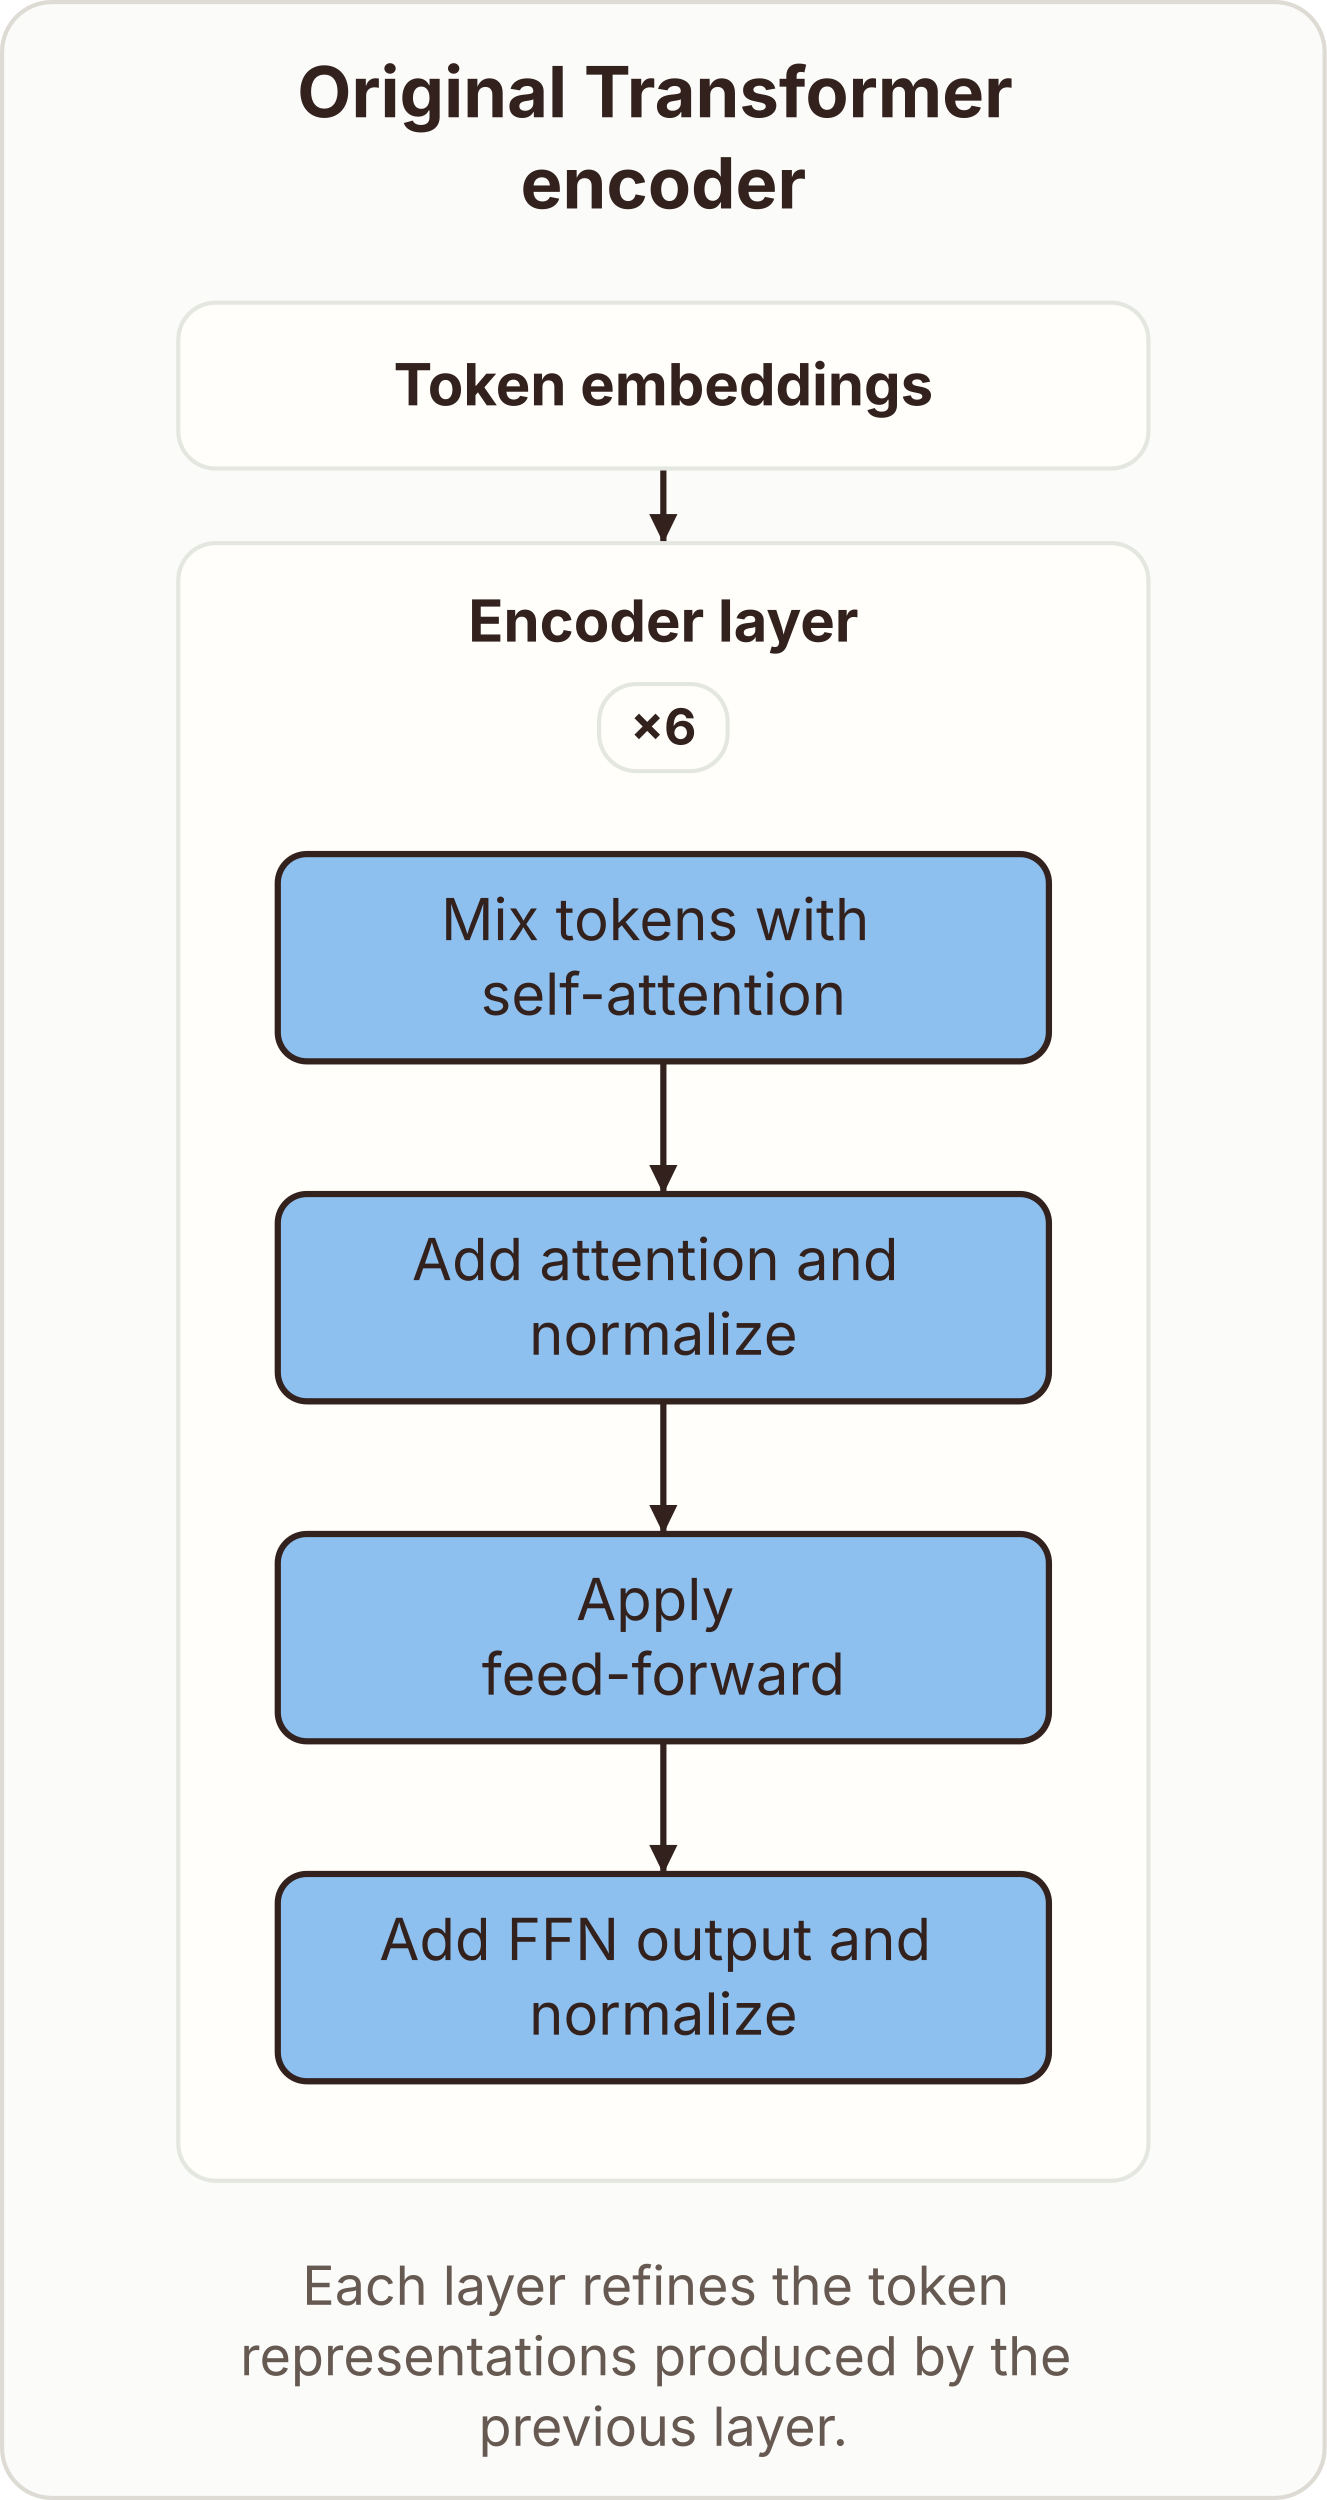
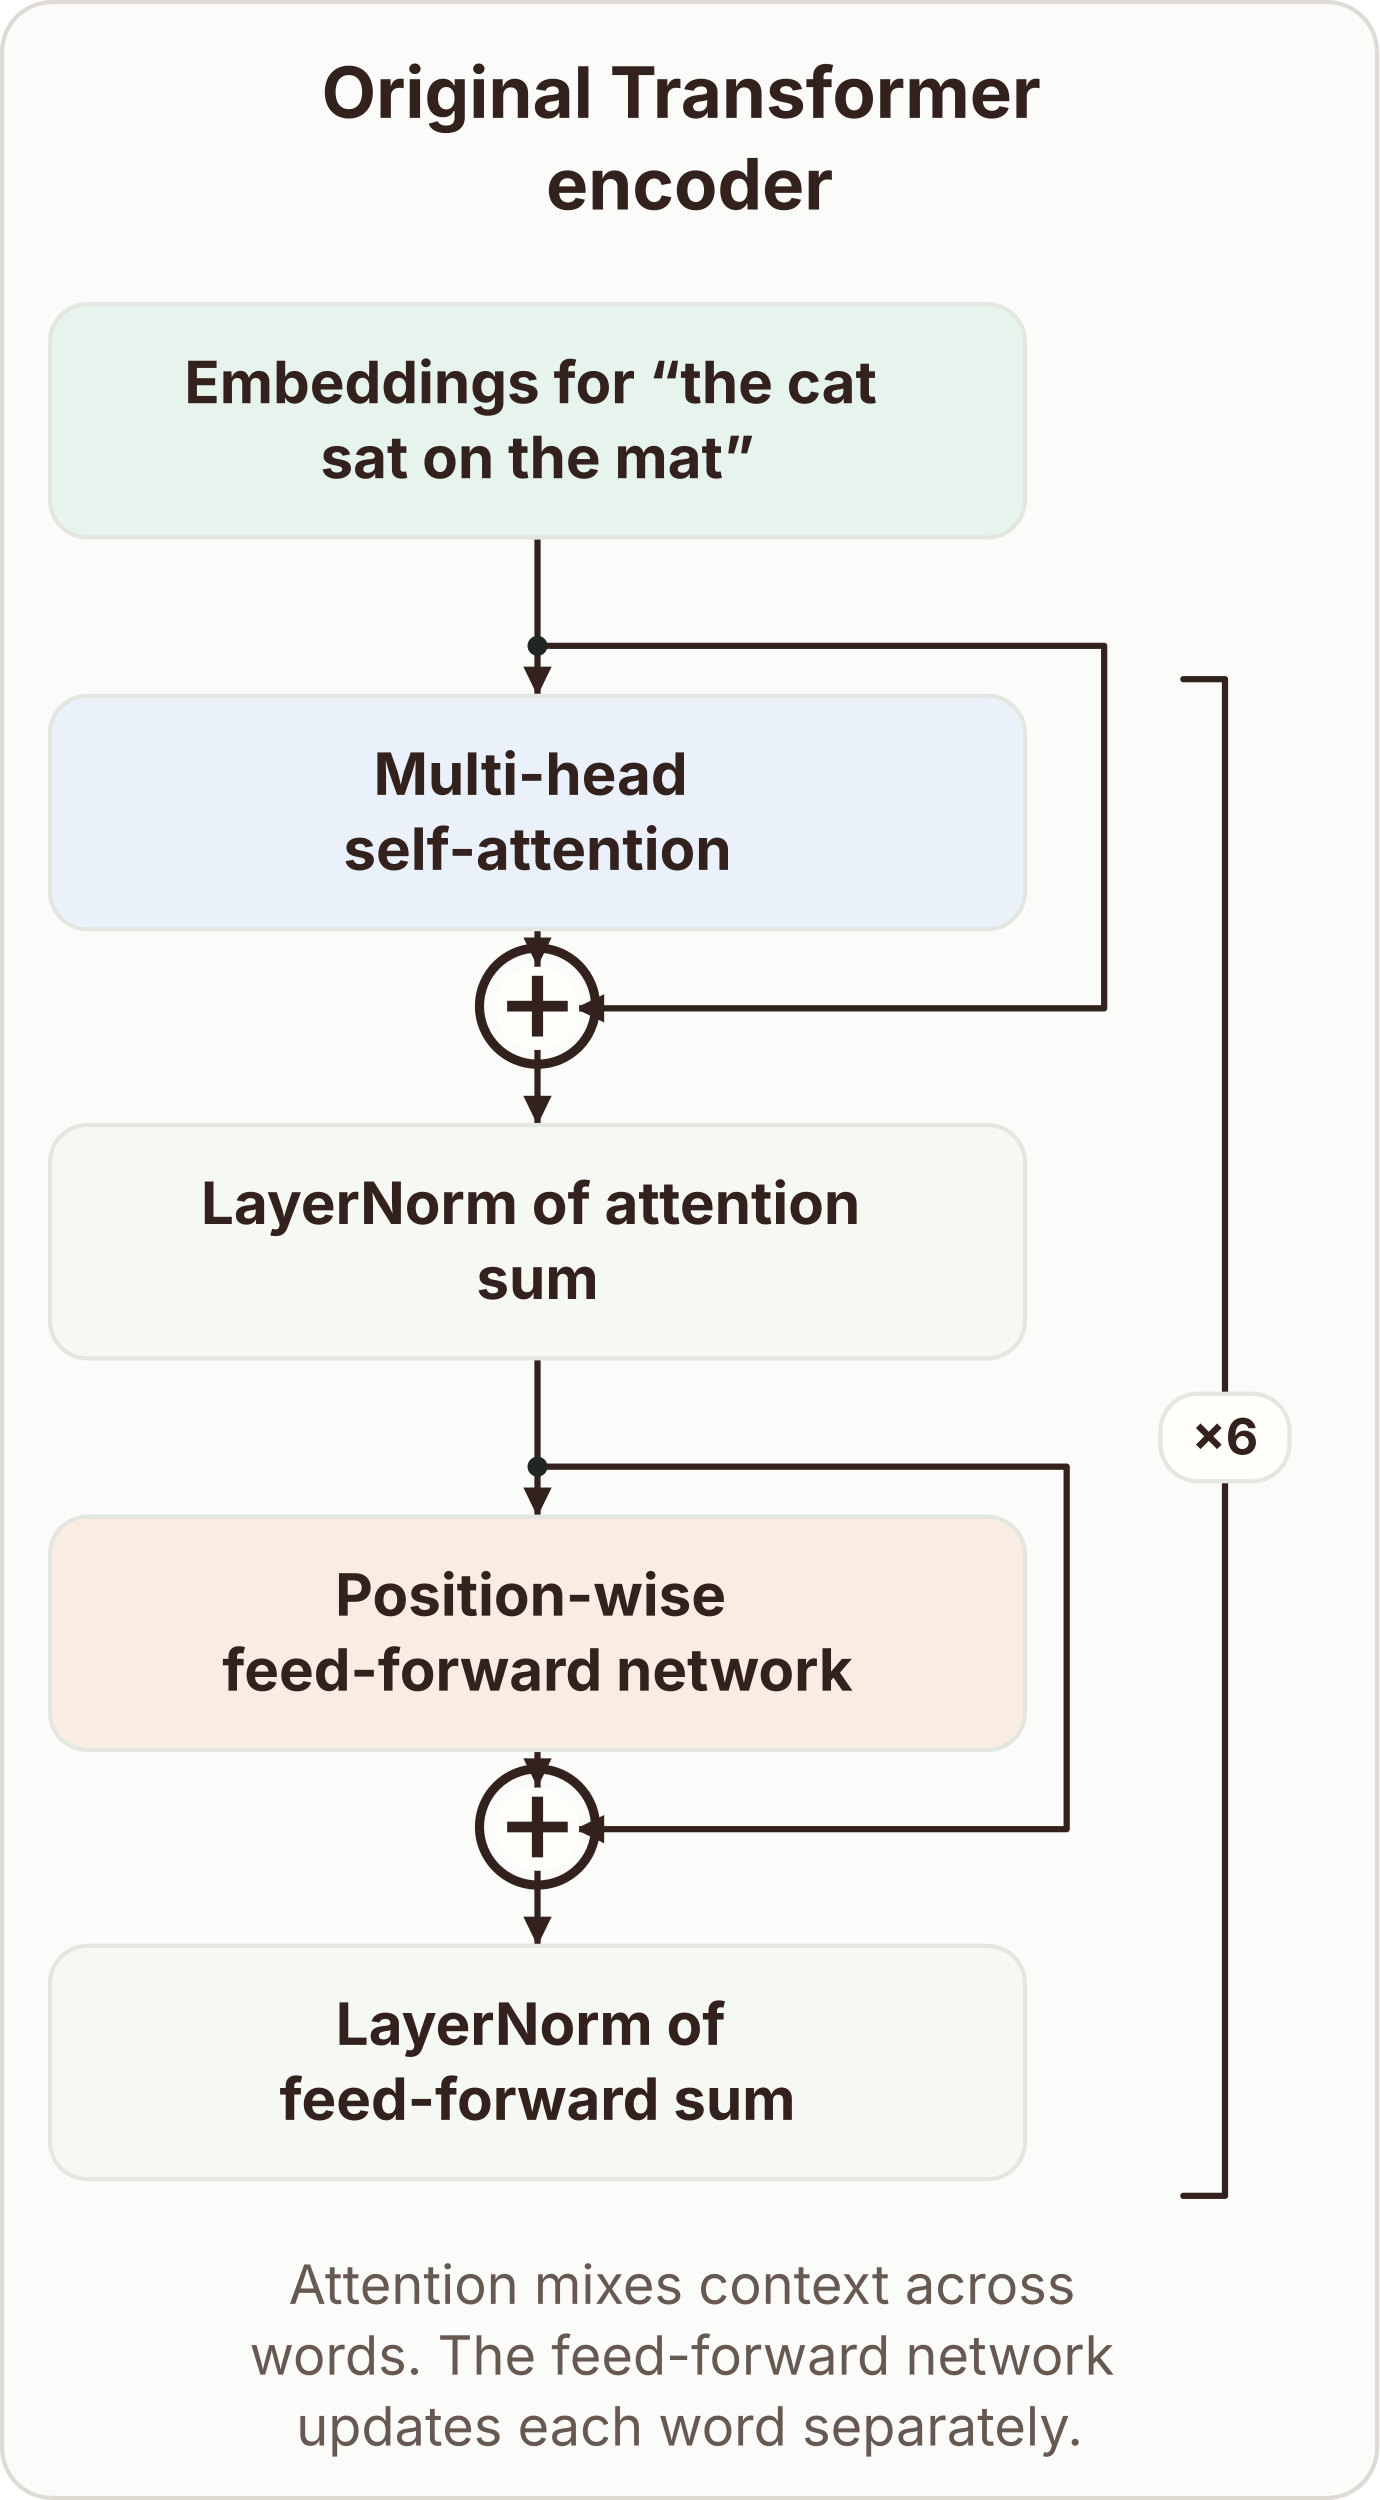
- <svg xmlns="http://www.w3.org/2000/svg" width="320" height="603" viewBox="0 0 320 603" role="img" aria-label="Original Transformer encoder Token embeddings → Encoder layer Token embeddings Encoder layer Repeat Encoder layer 6 times Mix tokens with self-attention → Add attention and normalize → Apply feed-forward → Add FFN output and normalize Each layer refines the token representations produced by the previous layer." font-family="Inter, Liberation Sans, Arial, sans-serif" style="display:block;max-width:none;margin-inline:auto;--color-ink:#202723;--color-ink-2:#5d675f;--color-line:#e3e7e0;--viz-surface:#fffefa" data-tutor-diagram="block-stack">
-   <rect x="0.5" y="0.5" width="319" height="602" rx="12" fill="var(--viz-surface, #fbfbfa)" stroke="var(--color-line, #dedad4)" />
-   <text x="160" y="33.5" fill="var(--color-ink, #32211c)" font-size="17" font-weight="700" text-anchor="middle">
-     <tspan x="160" y="28.28">Original Transformer</tspan>
-     <tspan x="160" y="50.28">encoder</tspan>
+ <svg xmlns="http://www.w3.org/2000/svg" width="331" height="600" viewBox="0 0 331 600" role="img" aria-label="Original Transformer encoder Embeddings for “the cat sat on the mat” → Multi-head self-attention → LayerNorm of attention sum → Position-wise feed-forward network → LayerNorm of feed-forward sum Embeddings for “the cat sat on the mat” Multi-head self-attention Repeat Multi-head self-attention through LayerNorm of feed-forward sum 6 times LayerNorm of attention sum Position-wise feed-forward network LayerNorm of feed-forward sum Residual bypass from Multi-head self-attention through Multi-head self-attention, then add Residual bypass from Position-wise feed-forward network through Position-wise feed-forward network, then add Attention mixes context across words. The feed-forward network updates each word separately." font-family="Inter, Liberation Sans, Arial, sans-serif" style="display:block;max-width:none;margin-inline:auto;--color-ink:#202723;--color-ink-2:#5d675f;--color-line:#e3e7e0;--viz-surface:#fffefa" data-tutor-diagram="block-stack">
+   <rect x="0.5" y="0.5" width="330" height="599" rx="12" fill="var(--viz-surface, #fbfbfa)" stroke="var(--color-line, #dedad4)" />
+   <text x="165.5" y="33.5" fill="var(--color-ink, #32211c)" font-size="17" font-weight="700" text-anchor="middle">
+     <tspan x="165.5" y="28.28">Original Transformer</tspan>
+     <tspan x="165.5" y="50.28">encoder</tspan>
  </text>
  <g transform="translate(0 61)">
-     <g>
-       <polyline points="160,52 160,70" fill="none" stroke="var(--color-ink, #32211c)" stroke-width="1.5" stroke-linecap="round" stroke-linejoin="round" />
-       <polygon points="160,70 156.6,63 163.4,63" fill="var(--color-ink, #32211c)" data-tutor-arrowhead="" />
-     </g>
-     <g data-block-stack-node="emb">
-       <rect x="43" y="12" width="234" height="40" rx="9" fill="#fffefa" stroke="#e3e7e0" stroke-width="1" />
-       <text x="160" y="32" fill="var(--color-ink, #32211c)" font-size="14" font-weight="700" text-anchor="middle">
-         <tspan x="160" y="36.76">Token embeddings</tspan>
+     <g data-block-stack-group="att:fn">
+       <polyline points="284,102 294,102 294,466 284,466" fill="none" stroke="var(--color-ink, #32211c)" stroke-width="1.5" stroke-linecap="round" stroke-linejoin="round" />
+       <rect x="278.5" y="273.5" width="31" height="21" rx="9" fill="#fffefa" stroke="#e3e7e0" stroke-width="1" />
+       <text x="294" y="284" fill="var(--color-ink, #32211c)" font-size="12" font-weight="700" text-anchor="middle">
+         <tspan x="294" y="288.08">×6</tspan>
      </text>
    </g>
-     <g data-block-stack-node="layer">
-       <rect x="43" y="70" width="234" height="395" rx="9" fill="#fffefa" stroke="#e3e7e0" stroke-width="1" />
-       <text x="160" y="89" fill="var(--color-ink, #32211c)" font-size="14" font-weight="700" text-anchor="middle">
-         <tspan x="160" y="93.76">Encoder layer</tspan>
-       </text>
-       <g data-block-stack-repeat="">
-         <rect x="144.5" y="104" width="31" height="21" rx="9" fill="#fffefa" stroke="#e3e7e0" stroke-width="1" />
-         <text x="160" y="114.5" fill="var(--color-ink, #32211c)" font-size="12" font-weight="700" text-anchor="middle">
-           <tspan x="160" y="118.58">×6</tspan>
-         </text>
-       </g>
-       <g transform="translate(53 131)" data-block-stack-child="flow">
-         <g data-tutor-edge="step-1:step-2">
-           <g>
-             <polyline points="107,64 107,80 107,80 107,96" fill="none" stroke="var(--color-ink, #32211c)" stroke-width="1.5" stroke-linecap="round" stroke-linejoin="round" />
-             <polygon points="107,96 103.6,89 110.4,89" fill="var(--color-ink, #32211c)" data-tutor-arrowhead="" />
-           </g>
-         </g>
-         <g data-tutor-edge="step-2:step-3">
-           <g>
-             <polyline points="107,146 107,162 107,162 107,178" fill="none" stroke="var(--color-ink, #32211c)" stroke-width="1.5" stroke-linecap="round" stroke-linejoin="round" />
-             <polygon points="107,178 103.6,171 110.4,171" fill="var(--color-ink, #32211c)" data-tutor-arrowhead="" />
-           </g>
-         </g>
-         <g data-tutor-edge="step-3:step-4">
-           <g>
-             <polyline points="107,228 107,244 107,244 107,260" fill="none" stroke="var(--color-ink, #32211c)" stroke-width="1.5" stroke-linecap="round" stroke-linejoin="round" />
-             <polygon points="107,260 103.6,253 110.4,253" fill="var(--color-ink, #32211c)" data-tutor-arrowhead="" />
-           </g>
-         </g>
-         <g data-tutor-node="step-1">
-           <rect x="14" y="14" width="186" height="50" rx="7" fill="#8DBFEF" stroke="#32211c" stroke-width="1.5" />
-           <text x="107" y="39" fill="#32211c" font-size="14" font-weight="400" text-anchor="middle">
-             <tspan x="107" y="34.76">Mix tokens with</tspan>
-             <tspan x="107" y="52.76">self-attention</tspan>
-           </text>
-         </g>
-         <g data-tutor-node="step-2">
-           <rect x="14" y="96" width="186" height="50" rx="7" fill="#8DBFEF" stroke="#32211c" stroke-width="1.5" />
-           <text x="107" y="121" fill="#32211c" font-size="14" font-weight="400" text-anchor="middle">
-             <tspan x="107" y="116.76">Add attention and</tspan>
-             <tspan x="107" y="134.76">normalize</tspan>
-           </text>
-         </g>
-         <g data-tutor-node="step-3">
-           <rect x="14" y="178" width="186" height="50" rx="7" fill="#8DBFEF" stroke="#32211c" stroke-width="1.5" />
-           <text x="107" y="203" fill="#32211c" font-size="14" font-weight="400" text-anchor="middle">
-             <tspan x="107" y="198.76">Apply</tspan>
-             <tspan x="107" y="216.76">feed-forward</tspan>
-           </text>
-         </g>
-         <g data-tutor-node="step-4">
-           <rect x="14" y="260" width="186" height="50" rx="7" fill="#8DBFEF" stroke="#32211c" stroke-width="1.5" />
-           <text x="107" y="285" fill="#32211c" font-size="14" font-weight="400" text-anchor="middle">
-             <tspan x="107" y="280.76">Add FFN output and</tspan>
-             <tspan x="107" y="298.76">normalize</tspan>
-           </text>
-         </g>
+     <g>
+       <polyline points="129,68 129,106" fill="none" stroke="var(--color-ink, #32211c)" stroke-width="1.5" stroke-linecap="round" stroke-linejoin="round" />
+       <polygon points="129,106 125.6,99 132.4,99" fill="var(--color-ink, #32211c)" data-tutor-arrowhead="" />
+     </g>
+     <g>
+       <polyline points="129,162 129,171" fill="none" stroke="var(--color-ink, #32211c)" stroke-width="1.5" stroke-linecap="round" stroke-linejoin="round" />
+       <polygon points="129,171 125.6,164 132.4,164" fill="var(--color-ink, #32211c)" data-tutor-arrowhead="" />
+     </g>
+     <g>
+       <polyline points="129,191 129,209" fill="none" stroke="var(--color-ink, #32211c)" stroke-width="1.5" stroke-linecap="round" stroke-linejoin="round" />
+       <polygon points="129,209 125.6,202 132.4,202" fill="var(--color-ink, #32211c)" data-tutor-arrowhead="" />
+     </g>
+     <g>
+       <polyline points="129,265 129,303" fill="none" stroke="var(--color-ink, #32211c)" stroke-width="1.5" stroke-linecap="round" stroke-linejoin="round" />
+       <polygon points="129,303 125.6,296 132.4,296" fill="var(--color-ink, #32211c)" data-tutor-arrowhead="" />
+     </g>
+     <g>
+       <polyline points="129,359 129,368" fill="none" stroke="var(--color-ink, #32211c)" stroke-width="1.5" stroke-linecap="round" stroke-linejoin="round" />
+       <polygon points="129,368 125.6,361 132.4,361" fill="var(--color-ink, #32211c)" data-tutor-arrowhead="" />
+     </g>
+     <g>
+       <polyline points="129,388 129,406" fill="none" stroke="var(--color-ink, #32211c)" stroke-width="1.5" stroke-linecap="round" stroke-linejoin="round" />
+       <polygon points="129,406 125.6,399 132.4,399" fill="var(--color-ink, #32211c)" data-tutor-arrowhead="" />
+     </g>
+     <g data-block-stack-residual="att:att">
+       <g>
+         <polyline points="129,94 265,94 265,181 138,181" fill="none" stroke="var(--color-ink, #32211c)" stroke-width="1.5" stroke-linecap="round" stroke-linejoin="round" />
+         <polygon points="138,181 145,177.6 145,184.4" fill="var(--color-ink, #32211c)" data-tutor-arrowhead="" />
      </g>
    </g>
+     <circle cx="129" cy="94" r="2.4" fill="#202723" />
+     <g data-block-stack-residual="ff:ff">
+       <g>
+         <polyline points="129,291 256,291 256,378 138,378" fill="none" stroke="var(--color-ink, #32211c)" stroke-width="1.5" stroke-linecap="round" stroke-linejoin="round" />
+         <polygon points="138,378 145,374.6 145,381.4" fill="var(--color-ink, #32211c)" data-tutor-arrowhead="" />
+       </g>
+     </g>
+     <circle cx="129" cy="291" r="2.4" fill="#202723" />
+     <g data-block-stack-node="emb">
+       <rect x="12" y="12" width="234" height="56" rx="9" fill="#e7f3ed" stroke="#e3e7e0" stroke-width="1" />
+       <text x="129" y="40" fill="var(--color-ink, #32211c)" font-size="14" font-weight="700" text-anchor="middle">
+         <tspan x="129" y="35.76">Embeddings for “the cat</tspan>
+         <tspan x="129" y="53.76">sat on the mat”</tspan>
+       </text>
+     </g>
+     <g data-block-stack-node="att">
+       <rect x="12" y="106" width="234" height="56" rx="9" fill="#eaf1fb" stroke="#e3e7e0" stroke-width="1" />
+       <text x="129" y="134" fill="var(--color-ink, #32211c)" font-size="14" font-weight="700" text-anchor="middle">
+         <tspan x="129" y="129.76">Multi-head</tspan>
+         <tspan x="129" y="147.76">self-attention</tspan>
+       </text>
+     </g>
+     <g data-block-stack-node="an">
+       <rect x="12" y="209" width="234" height="56" rx="9" fill="#f6f8f4" stroke="#e3e7e0" stroke-width="1" />
+       <text x="129" y="237" fill="var(--color-ink, #32211c)" font-size="14" font-weight="700" text-anchor="middle">
+         <tspan x="129" y="232.76">LayerNorm of attention</tspan>
+         <tspan x="129" y="250.76">sum</tspan>
+       </text>
+     </g>
+     <g data-block-stack-node="ff">
+       <rect x="12" y="303" width="234" height="56" rx="9" fill="#f8ece3" stroke="#e3e7e0" stroke-width="1" />
+       <text x="129" y="331" fill="var(--color-ink, #32211c)" font-size="14" font-weight="700" text-anchor="middle">
+         <tspan x="129" y="326.76">Position-wise</tspan>
+         <tspan x="129" y="344.76">feed-forward network</tspan>
+       </text>
+     </g>
+     <g data-block-stack-node="fn">
+       <rect x="12" y="406" width="234" height="56" rx="9" fill="#f6f8f4" stroke="#e3e7e0" stroke-width="1" />
+       <text x="129" y="434" fill="var(--color-ink, #32211c)" font-size="14" font-weight="700" text-anchor="middle">
+         <tspan x="129" y="429.76">LayerNorm of</tspan>
+         <tspan x="129" y="447.76">feed-forward sum</tspan>
+       </text>
+     </g>
+     <g data-block-stack-merge="add">
+       <circle cx="129" cy="181" r="10" fill="#fffefa" />
+       <text x="129" y="181" fill="var(--color-ink, #32211c)" font-size="22" font-weight="700" text-anchor="middle">
+         <tspan x="129" y="188.48">⊕</tspan>
+       </text>
+     </g>
+     <g data-block-stack-merge="add">
+       <circle cx="129" cy="378" r="10" fill="#fffefa" />
+       <text x="129" y="378" fill="var(--color-ink, #32211c)" font-size="22" font-weight="700" text-anchor="middle">
+         <tspan x="129" y="385.48">⊕</tspan>
+       </text>
+     </g>
  </g>
-   <text x="160" y="568.5" fill="var(--color-ink-2, #665951)" font-size="13" font-weight="400" text-anchor="middle">
-     <tspan x="160" y="555.92">Each layer refines the token</tspan>
-     <tspan x="160" y="572.92">representations produced by the</tspan>
-     <tspan x="160" y="589.92">previous layer.</tspan>
+   <text x="165.5" y="565.5" fill="var(--color-ink-2, #665951)" font-size="13" font-weight="400" text-anchor="middle">
+     <tspan x="165.5" y="552.92">Attention mixes context across</tspan>
+     <tspan x="165.5" y="569.92">words. The feed-forward network</tspan>
+     <tspan x="165.5" y="586.92">updates each word separately.</tspan>
  </text>
</svg>
